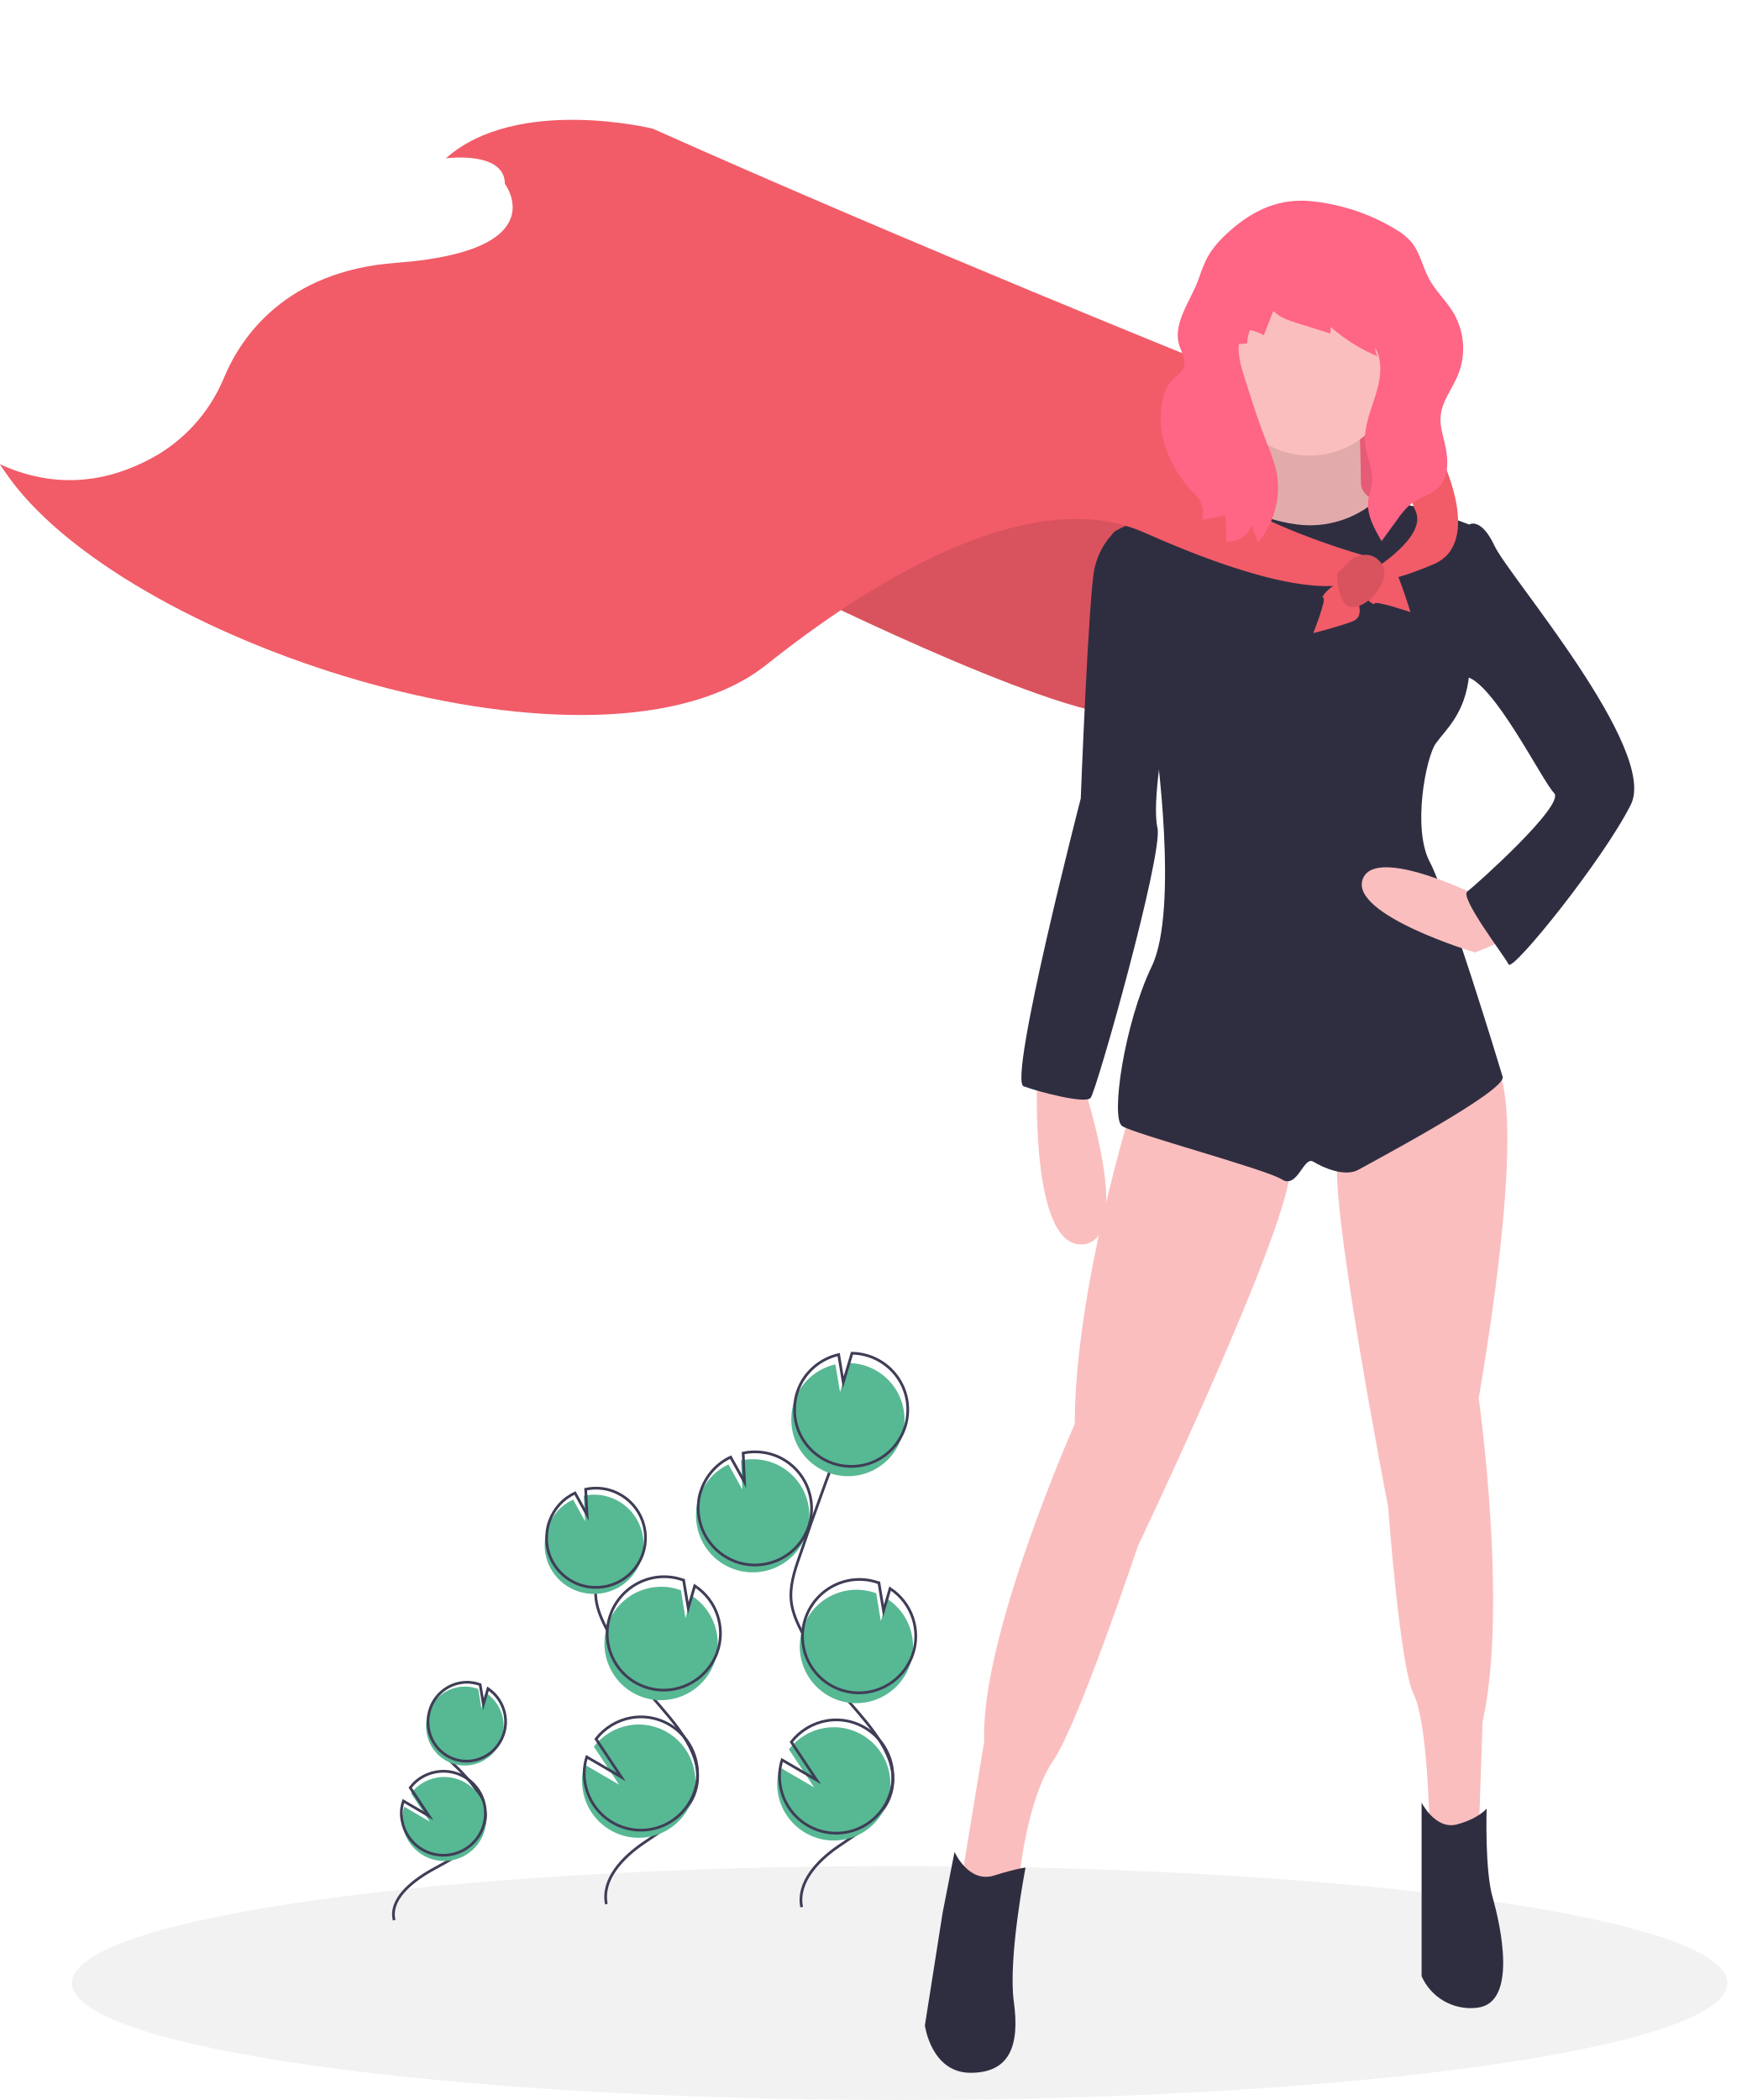
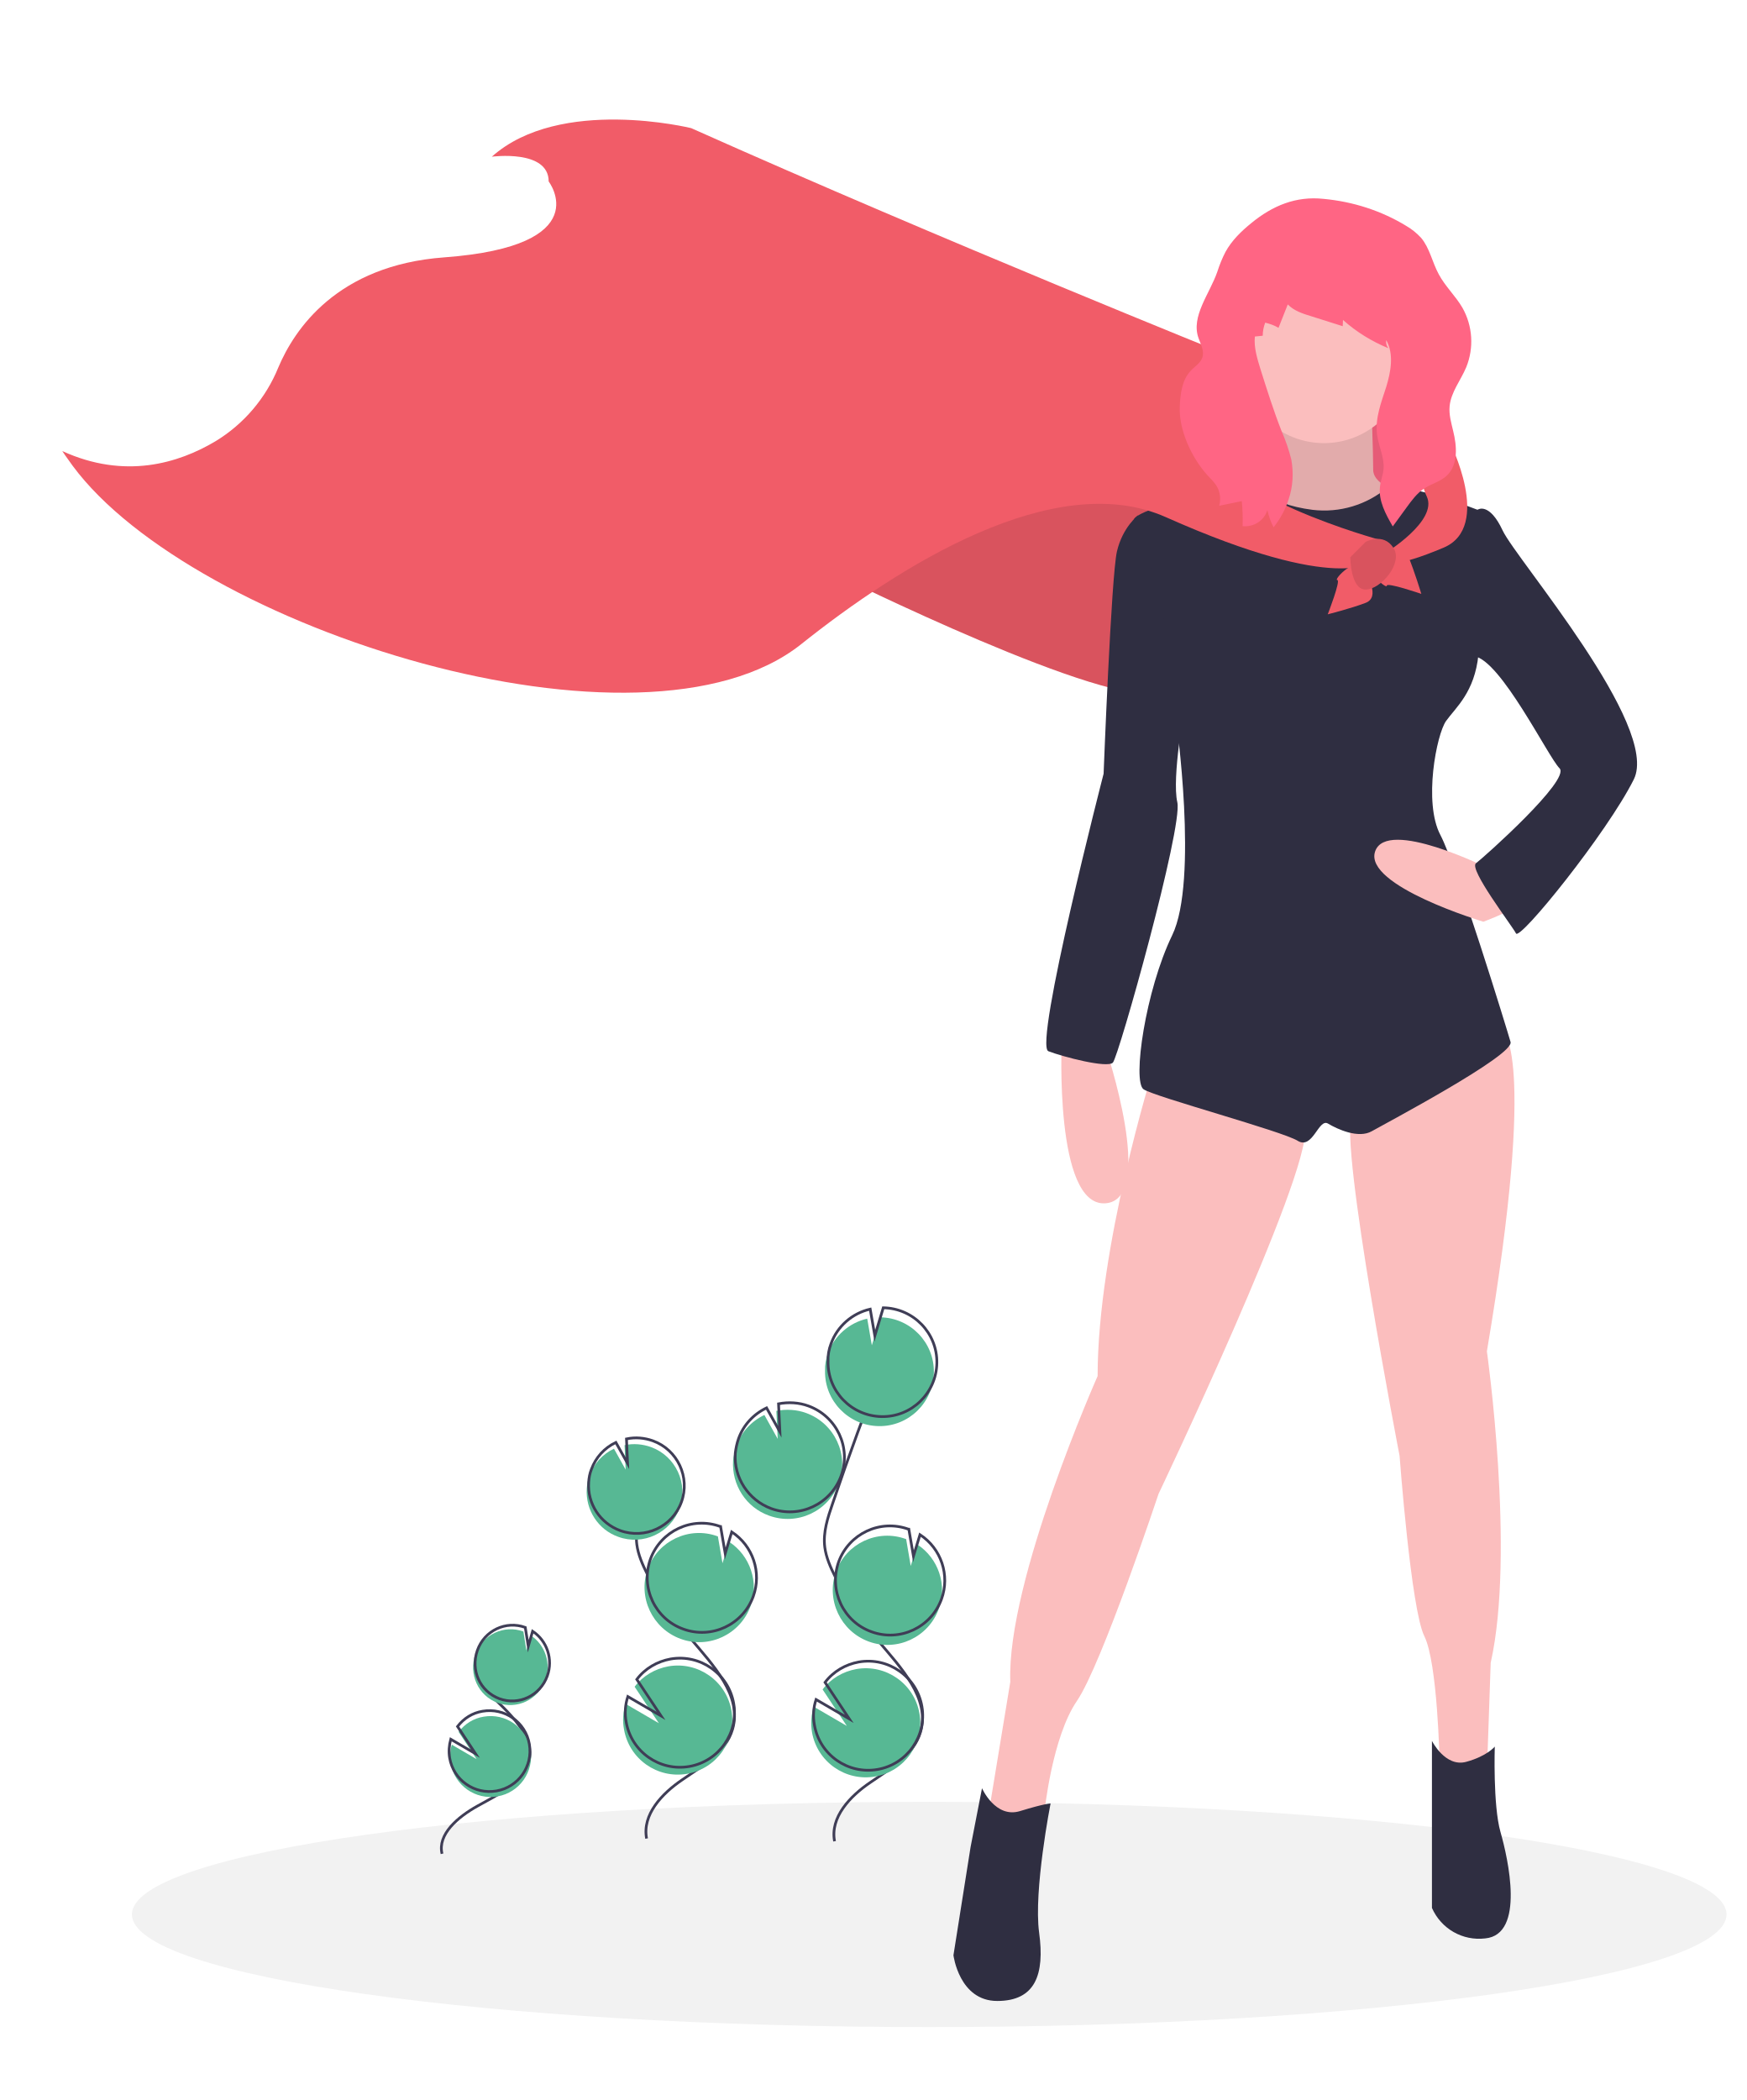
<svg xmlns="http://www.w3.org/2000/svg" version="1.1" id="a11d453a-83a5-491b-94b4-3bbd3d308a29" x="0px" y="0px" viewBox="0 0 642 771.9" style="enable-background:new 0 0 642 771.9;" xml:space="preserve">
  <style type="text/css">
	.st0{fill:#F2F2F2;}
	.st1{fill:#57B894;}
	.st2{fill:none;stroke:#3F3D56;stroke-miterlimit:10;}
	.st3{fill:#F15C68;}
	.st4{opacity:0.1;enable-background:new    ;}
	.st5{fill:#FF6584;}
	.st6{fill:#FBBEBE;}
	.st7{fill:#2F2E41;}
</style>
-   <ellipse class="st0" cx="330.7" cy="728.9" rx="304.3" ry="43" />
-   <path class="st1" d="M269.6,576.7c10.8,3.9,22.7-1.6,26.7-12.4c3.9-10.8-1.6-22.7-12.4-26.7c-3.7-1.3-7.6-1.6-11.5-0.8l0.5,10.7  l-5.1-9.2c-5,2.3-8.8,6.6-10.7,11.7c-0.7,1.8-1.1,3.7-1.2,5.6C255.3,565,260.8,573.5,269.6,576.7z" />
-   <path class="st2" d="M294.7,701c-1.8-9.1,6-17.2,13.6-22.4s16.6-10.4,19.2-19.3c3.8-12.8-7.4-24.5-16.1-34.6  c-6.5-7.5-12-15.7-16.5-24.6c-1.8-3.5-3.5-7.2-4-11.2c-0.7-5.7,1.1-11.3,3-16.7c6.1-18,12.7-35.9,19.6-53.7" />
-   <path class="st2" d="M270.4,574c10.8,3.9,22.7-1.6,26.7-12.4c3.9-10.8-1.6-22.7-12.4-26.7c-3.7-1.3-7.6-1.6-11.5-0.8l0.5,10.7  l-5.1-9.2c-5,2.3-8.8,6.6-10.7,11.7c-0.7,1.8-1.1,3.7-1.2,5.6C256.1,562.2,261.7,570.8,270.4,574z" />
-   <path class="st1" d="M292.1,514.7c2.4-6.7,8.1-11.6,15-13.2l1.7,10.2L312,501c11.5,0.2,20.7,9.6,20.5,21.1  c-0.2,11.5-9.6,20.7-21.1,20.5c-11.5-0.2-20.7-9.6-20.5-21.1C290.9,519.2,291.3,516.9,292.1,514.7L292.1,514.7z" />
-   <path class="st2" d="M293.3,511.1c2.4-6.7,8.1-11.6,15-13.2l1.7,10.2l3.2-10.7c11.5,0.2,20.7,9.6,20.5,21.1  c-0.2,11.5-9.6,20.7-21.1,20.5c-11.5-0.2-20.7-9.6-20.5-21.1C292.1,515.5,292.5,513.2,293.3,511.1z" />
-   <path class="st1" d="M307.7,624.8c10.8,3.9,22.7-1.7,26.7-12.5c3.3-9.1-0.1-19.3-8.2-24.6l-2.4,8.2l-1.7-10.3c0,0,0,0-0.1,0  c-10.8-3.9-22.7,1.6-26.7,12.4C291.3,608.9,296.9,620.8,307.7,624.8C307.7,624.8,307.7,624.8,307.7,624.8L307.7,624.8z" />
-   <path class="st2" d="M308.7,621c10.8,3.9,22.7-1.7,26.7-12.5c3.3-9.1-0.1-19.3-8.2-24.6l-2.4,8.2l-1.7-10.3c0,0,0,0-0.1,0  c-10.8-3.9-22.7,1.7-26.7,12.5S297.9,617.1,308.7,621L308.7,621z" />
-   <path class="st1" d="M286,659.3c2,11.3,12.8,18.9,24.1,16.9c11.3-2,18.9-12.8,16.9-24.1c-2-11.3-12.8-18.9-24.1-16.9  c-5.1,0.9-9.7,3.7-12.9,7.8l9.3,14l-12.7-7.4C285.7,652.7,285.5,656.1,286,659.3z" />
-   <path class="st2" d="M286.9,656.6c2,11.3,12.8,18.9,24.1,16.9s18.9-12.8,16.9-24.1c-2-11.3-12.8-18.9-24.1-16.9  c-5.1,0.9-9.7,3.7-12.9,7.8l9.3,14l-12.7-7.4C286.5,650,286.3,653.3,286.9,656.6z" />
-   <path class="st3" d="M295.1,217.5c0,0,105.1,52.2,124,44.9c18.8-7.2,25.4-71.8,25.4-71.8l-77.6-14.5L295.1,217.5z" />
-   <path class="st4" d="M295.1,217.5c0,0,105.1,52.2,124,44.9c18.8-7.2,25.4-71.8,25.4-71.8l-77.6-14.5L295.1,217.5z" />
-   <rect x="444" y="139.5" class="st5" width="68.9" height="60.2" />
-   <rect x="444" y="139.5" class="st4" width="68.9" height="60.2" />
-   <path class="st6" d="M381.3,395.8c0,0-2.9,63.1,16.7,61.6s0-59.4,0-59.4L381.3,395.8z" />
-   <path class="st6" d="M461.8,148.6c0,0,4.3,27.5-3.6,31.2s-13,6.5-13,6.5l18.1,12.3l33.3,2.2l8.7-6.5l8-7.2c0,0-13-2.9-13-9.4  s-0.7-26.1-0.7-26.1L461.8,148.6z" />
-   <path class="st4" d="M461.8,148.6c0,0,4.3,27.5-3.6,31.2s-13,6.5-13,6.5l18.1,12.3l33.3,2.2l8.7-6.5l8-7.2c0,0-13-2.9-13-9.4  s-0.7-26.1-0.7-26.1L461.8,148.6z" />
-   <path class="st6" d="M416.1,406.7c0,0-21,67.4-21,116.7c0,0-34.8,78.3-33.3,116.7l-8.7,52.9l12.3,4.3l9.4-8c0,0,2.9-28.3,12.3-42  s31.2-79,31.2-79s58-121.8,55.8-139.2S416.1,406.7,416.1,406.7z" />
-   <path class="st6" d="M549.4,391.5c0,0,13.8,6.5-5.8,122.5c0,0,10.9,76.8,1.4,118.9l-1.4,42h-15.2l-2.9-4.3c0,0-0.7-37.7-5.8-47.8  s-9.4-68.9-9.4-68.9s-23.2-119.6-18.1-129.8S549.4,391.5,549.4,391.5z" />
-   <path class="st7" d="M350.9,680.7c0,0,5.1,11.6,14.5,8.7s11.6-2.9,11.6-2.9s-6.5,33.3-4.3,49.3s-1.4,26.1-15.9,26.1  S340,744.5,340,744.5l6.5-41.3L350.9,680.7z" />
-   <path class="st7" d="M522.6,662.6c0,0,5.1,10.1,13,8s10.9-5.8,10.9-5.8s-0.7,22.5,2.2,32.6s9.4,39.1-5.8,40.6  c-8.6,1-16.8-3.7-20.3-11.6V662.6z" />
-   <ellipse transform="matrix(0.1735 -0.9848 0.9848 0.1735 264.3536 586.1011)" class="st6" cx="481.4" cy="135.6" rx="31.9" ry="31.9" />
-   <path class="st7" d="M540.1,192.8c0,0-25.3-9.9-34.4-8.6c-7.9,6.7-18.3,9.9-28.7,8.6c-17.4-2.2-24.2-10.5-24.2-10.5  s-46.8,10.5-43.9,14.9s15.9,75.4,15.9,75.4s8.7,61.6-1.4,82.6s-15.2,55.8-10.9,58.7s52.9,15.9,58.7,19.6s8-8.7,11.6-6.5  s11.6,5.8,16.7,2.9s54.4-29,52.9-34.1s-20.3-66.7-26.8-79s-1.4-38.4,2.2-43.5s10.9-10.9,12.3-25.4  C541.5,233.4,540.1,192.8,540.1,192.8z" />
-   <path class="st7" d="M410.5,194.9c0,0-5.9,4.4-8.1,13.8s-5.1,84.8-5.1,84.8s-26.8,103.7-21,105.8s22.5,6.5,24.6,4.3  s26.8-89.9,24.6-99.3s2.9-37,2.9-37L410.5,194.9z" />
-   <path class="st6" d="M544.4,329.8c0,0-39.1-19.6-43.5-6.5s41.3,26.8,41.3,26.8s15.9-5.8,15.9-9.4S544.4,329.8,544.4,329.8z" />
-   <path class="st7" d="M532.1,195.7l8-2.9c0,0,4.3-2.9,9.4,8c5.1,10.9,60.2,74.7,50,95s-43.5,61.6-44.9,58.7s-18.1-24.6-15.2-26.8  s36.2-31.9,31.9-36.2s-22.5-41.3-32.6-42.8S532.1,195.7,532.1,195.7z" />
-   <path class="st3" d="M446.2,134.5c0,0-110.5-44.4-206.2-87.2c0,0-50-12.3-76.1,10.9c0,0,21.7-2.9,21.7,9.4c0,0,18.8,24.6-39.9,29  c-40.9,3-57.2,27.5-63.3,42.1c-4.8,11.7-13.2,21.6-24,28.2c-14.1,8.4-34.6,14.7-58.5,3.7c0,0,1.4,2.1,3.9,5.6  c46,62.2,217.5,116.3,278,68.1c37.4-29.8,96.7-67.4,139.2-48.4c66.7,29.7,79,16.7,79,16.7l2.9-8c0,0-64.5-17.4-66-39.9  S446.2,134.5,446.2,134.5z" />
-   <path class="st3" d="M510.7,140.3c0,0,15.6,6.2,18.5,26.5c0,0,16.7,32.6-2.2,40.6s-22.5,5.8-22.5,5.8v-3.6c0,0,20.3-12.3,15.9-21.7  S510.7,140.3,510.7,140.3z" />
-   <path class="st3" d="M482.8,232.7c0,0,5.1-13,3.6-13s5.9-8,8.7-5.1s7.9,11.6,2.1,13.8S482.8,232.7,482.8,232.7z" />
-   <path class="st3" d="M518.5,225c0,0-13.3-4.5-13.2-3.1s-8.3-5.6-5.5-8.5s11.3-8.4,13.7-2.7S518.5,225,518.5,225z" />
-   <path class="st3" d="M497.3,205.1c0,0,6.6-3.7,10.6,2.1s-4.8,16-10.6,16s-5.8-12.3-5.8-12.3L497.3,205.1z" />
-   <path class="st4" d="M497.3,205.1c0,0,6.6-3.7,10.6,2.1s-4.8,16-10.6,16s-5.8-12.3-5.8-12.3L497.3,205.1z" />
-   <path class="st5" d="M453.7,83.5c-3.8,3.2-7.4,6.7-9.8,11c-1.2,2.4-2.3,5-3.1,7.6c-2.9,8.4-10.2,17-7.1,25.4  c0.9,2.4,2.3,4.9,1.5,7.3c-0.7,2.2-2.9,3.4-4.4,5c-3.4,3.5-3.9,8.8-4.1,13.6c-0.4,8.9,4.5,19.4,10.4,26c1.3,1.3,2.5,2.6,3.6,4  c1.5,2.3,1.9,5.1,1.1,7.8l8.6-1.8c0.3,3.2,0.4,6.4,0.3,9.6c4.2,0.5,8.2-2.1,9.5-6.1c0.5,2.3,1.3,4.5,2.4,6.5  c2.5-3.2,4.5-6.7,5.7-10.6c1.6-4.9,2-10.2,1-15.3c-0.9-3.7-2.2-7.4-3.7-10.9c-3-7.7-5.5-15.6-8-23.5c-1.3-4.1-2.6-8.3-2.2-12.6  l3.1-0.3c0-1.7,0.4-3.4,1-4.9c1.8,0.4,3.5,1,5.1,1.9l3.5-8.9c2.3,2.4,5.7,3.5,8.9,4.5l12.1,3.8l0.1-2.4c5.1,4.5,11,8.2,17.3,10.8  c-0.7-0.9-1-2-0.9-3.1c3,5.4,1.8,12-0.1,17.9s-4.3,11.8-3.6,17.9c0.6,4.6,2.9,8.9,2.5,13.5c-0.2,2.3-1.1,4.4-1.4,6.6  c-0.7,5.4,2.2,10.5,4.9,15.1l5.3-7.3c1.9-2.7,3.9-5.4,6.7-7.2c2.8-1.9,6.3-2.7,8.7-5c4.4-4.1,3.8-11.2,2.4-17  c-0.8-3.1-1.7-6.3-1.4-9.5c0.5-5.4,4.2-9.9,6.3-14.9c3.1-7.4,2.5-15.8-1.4-22.7c-2.6-4.5-6.6-8.1-9.1-12.7c-2.5-4.6-3.4-10-6.8-13.9  c-1.6-1.8-3.6-3.3-5.7-4.5c-9.6-5.8-20.4-9.3-31.5-10.3C470.7,73,461.8,76.8,453.7,83.5z" />
-   <path class="st2" d="M144.9,705.8c-1.8-7.4,6-14,13.6-18.3c7.7-4.3,16.6-8.5,19.2-15.7c3.8-10.4-7.4-20-16.1-28.2" />
-   <path class="st1" d="M166,648.1c7.4,2.7,15.6-1.2,18.3-8.7c2.3-6.3-0.1-13.4-5.6-17.1l-1.7,5.7l-1.2-7.2c0,0,0,0,0,0  c-7.4-2.7-15.6,1.1-18.3,8.6C154.8,637.1,158.6,645.4,166,648.1C166,648.1,166,648.1,166,648.1L166,648.1z" />
-   <path class="st2" d="M166.7,646.5c7.4,2.7,15.6-1.2,18.3-8.7c2.3-6.3-0.1-13.4-5.6-17.1l-1.7,5.7l-1.2-7.2c0,0,0,0,0,0  c-7.4-2.7-15.6,1.2-18.3,8.7C155.5,635.5,159.3,643.8,166.7,646.5L166.7,646.5z" />
-   <path class="st1" d="M148.1,671.3c1.5,8.4,9.5,14,17.9,12.5c8.4-1.5,14-9.5,12.5-17.9c-1.5-8.4-9.5-14-17.9-12.5  c-3.8,0.7-7.2,2.7-9.5,5.8l6.9,10.4l-9.4-5.5C147.9,666.4,147.7,668.9,148.1,671.3z" />
-   <path class="st2" d="M147.8,669.2c1.5,8.4,9.5,14,17.9,12.5c8.4-1.5,14-9.5,12.5-17.9c-1.5-8.4-9.5-14-17.9-12.5  c-3.8,0.7-7.2,2.7-9.5,5.8l6.9,10.4l-9.4-5.5C147.5,664.3,147.3,666.8,147.8,669.2z" />
-   <path class="st2" d="M222.9,699.9c-1.8-9.1,6-17.2,13.6-22.4s16.6-10.4,19.2-19.3c3.8-12.8-7.4-24.5-16.1-34.6  c-6.5-7.5-12-15.7-16.5-24.6c-1.8-3.5-3.5-7.2-4-11.2c-0.7-5.7,1.1-11.3,3-16.7" />
-   <path class="st1" d="M235.9,623.7c10.8,3.9,22.7-1.7,26.7-12.5c3.3-9.1-0.1-19.3-8.2-24.6l-2.4,8.2l-1.7-10.3c0,0,0,0-0.1,0  c-10.8-3.9-22.7,1.6-26.7,12.4C219.5,607.8,225.1,619.8,235.9,623.7C235.9,623.7,235.9,623.7,235.9,623.7L235.9,623.7z" />
-   <path class="st2" d="M236.9,620c10.8,3.9,22.7-1.7,26.7-12.5c3.3-9.1-0.1-19.3-8.2-24.6l-2.4,8.2l-1.7-10.3c0,0,0,0-0.1,0  c-10.8-3.9-22.7,1.7-26.7,12.5S226.1,616.1,236.9,620L236.9,620z" />
-   <path class="st1" d="M214.3,658.3c2,11.3,12.8,18.9,24.1,16.9c11.3-2,18.9-12.8,16.9-24.1c-2-11.3-12.8-18.9-24.1-16.9  c-5.1,0.9-9.7,3.7-12.9,7.8l9.3,14l-12.7-7.4C213.9,651.7,213.7,655,214.3,658.3z" />
-   <path class="st2" d="M215.1,655.5c2,11.3,12.8,18.9,24.1,16.9s18.9-12.8,16.9-24.1c-2-11.3-12.8-18.9-24.1-16.9  c-5.1,0.9-9.7,3.7-12.9,7.8l9.3,14l-12.7-7.4C214.7,648.9,214.5,652.3,215.1,655.5z" />
-   <path class="st1" d="M212.1,584.8c9.5,3.4,19.9-1.4,23.4-10.9c3.4-9.5-1.4-19.9-10.9-23.4c-3.2-1.2-6.7-1.4-10-0.7l0.5,9.4l-4.4-8  c-4.4,2-7.7,5.7-9.4,10.3c-0.6,1.6-0.9,3.2-1,4.9C199.6,574.5,204.4,582,212.1,584.8z" />
-   <path class="st2" d="M212.8,582.4c9.5,3.4,19.9-1.4,23.4-10.9c3.4-9.5-1.4-19.9-10.9-23.4c-3.2-1.2-6.7-1.4-10-0.7l0.5,9.4l-4.4-8  c-4.4,2-7.7,5.7-9.4,10.3c-0.6,1.6-0.9,3.2-1,4.9C200.3,572.1,205.2,579.6,212.8,582.4z" />
+   <ellipse class="st0" cx="341.6" cy="703.7" rx="293.1" ry="41.4" />
+   <path class="st1" d="M282.7,557.1c10.4,3.8,21.9-1.6,25.7-12c3.8-10.4-1.6-21.9-12-25.7c-3.5-1.3-7.4-1.5-11-0.8l0.5,10.3l-4.9-8.8  c-4.8,2.3-8.5,6.3-10.3,11.3c-0.6,1.7-1,3.6-1.2,5.4C268.9,545.8,274.3,554.1,282.7,557.1z" />
+   <path class="st2" d="M306.8,676.8c-1.7-8.8,5.7-16.6,13.1-21.6c7.4-5.1,16-10,18.5-18.6c3.6-12.3-7.2-23.6-15.5-33.4  c-6.2-7.2-11.6-15.2-15.9-23.7c-1.7-3.4-3.3-7-3.8-10.8c-0.7-5.5,1.1-10.9,2.9-16.1c5.9-17.4,12.2-34.6,18.9-51.7" />
+   <path class="st2" d="M283.5,554.5c10.4,3.8,21.9-1.6,25.7-12c3.8-10.4-1.6-21.9-12-25.7c-3.5-1.3-7.4-1.5-11-0.8l0.5,10.3l-4.9-8.8  c-4.8,2.3-8.5,6.3-10.3,11.3c-0.6,1.7-1,3.6-1.2,5.4C269.7,543.1,275.1,551.4,283.5,554.5z" />
+   <path class="st1" d="M304.4,497.4c2.3-6.4,7.8-11.2,14.4-12.7l1.7,9.8l3.1-10.3c11.1,0.2,19.9,9.3,19.7,20.3  c-0.2,11.1-9.3,19.9-20.3,19.7c-11.1-0.2-19.9-9.3-19.7-20.3C303.2,501.8,303.6,499.5,304.4,497.4L304.4,497.4z" />
+   <path class="st2" d="M305.5,493.9c2.3-6.4,7.8-11.2,14.4-12.7l1.7,9.8l3.1-10.3c11.1,0.2,19.9,9.3,19.7,20.3  c-0.2,11.1-9.3,19.9-20.3,19.7c-11.1-0.2-19.9-9.3-19.7-20.3C304.3,498.2,304.7,496,305.5,493.9z" />
+   <path class="st1" d="M319.4,603.4c10.4,3.8,21.9-1.6,25.7-12c3.2-8.8-0.1-18.6-7.9-23.7l-2.4,7.9l-1.7-9.9c0,0,0,0-0.1,0  c-10.4-3.8-21.9,1.6-25.7,12C303.6,588.1,309,599.6,319.4,603.4C319.4,603.4,319.4,603.4,319.4,603.4L319.4,603.4z" />
+   <path class="st2" d="M320.4,599.8c10.4,3.8,21.9-1.6,25.7-12c3.2-8.8-0.1-18.6-7.9-23.7l-2.4,7.9l-1.7-9.9c0,0,0,0-0.1,0  c-10.4-3.8-21.9,1.6-25.7,12C304.6,584.6,310,596.1,320.4,599.8L320.4,599.8z" />
+   <path class="st1" d="M298.5,636.7c1.9,10.9,12.3,18.2,23.2,16.3c10.9-1.9,18.2-12.3,16.3-23.2s-12.3-18.2-23.2-16.3  c-4.9,0.9-9.4,3.5-12.4,7.5l8.9,13.4l-12.2-7.1C298.2,630.4,298,633.6,298.5,636.7z" />
+   <path class="st2" d="M299.4,634.1c1.9,10.9,12.3,18.2,23.2,16.3s18.2-12.3,16.3-23.2s-12.3-18.2-23.2-16.3  c-4.9,0.9-9.4,3.5-12.4,7.5l8.9,13.4l-12.2-7.1C299,627.7,298.8,630.9,299.4,634.1z" />
+   <path class="st3" d="M307.2,211.1c0,0,101.3,50.3,119.4,43.3c18.2-7,24.4-69.1,24.4-69.1l-74.7-14L307.2,211.1z" />
+   <path class="st4" d="M307.2,211.1c0,0,101.3,50.3,119.4,43.3c18.2-7,24.4-69.1,24.4-69.1l-74.7-14L307.2,211.1z" />
+   <rect x="450.7" y="136" class="st5" width="66.3" height="58" />
+   <rect x="450.7" y="136" class="st4" width="66.3" height="58" />
+   <path class="st6" d="M390.3,382.9c0,0-2.8,60.8,16.1,59.4c18.9-1.4,0-57.3,0-57.3L390.3,382.9z" />
+   <path class="st6" d="M467.8,144.8c0,0,4.2,26.5-3.5,30c-7.7,3.5-12.6,6.3-12.6,6.3l17.5,11.9l32.1,2.1l8.4-6.3l7.7-7  c0,0-12.6-2.8-12.6-9.1c0-6.3-0.7-25.1-0.7-25.1L467.8,144.8z" />
+   <path class="st4" d="M467.8,144.8c0,0,4.2,26.5-3.5,30c-7.7,3.5-12.6,6.3-12.6,6.3l17.5,11.9l32.1,2.1l8.4-6.3l7.7-7  c0,0-12.6-2.8-12.6-9.1c0-6.3-0.7-25.1-0.7-25.1L467.8,144.8z" />
+   <path class="st6" d="M423.8,393.4c0,0-20.3,64.9-20.3,112.4c0,0-33.5,75.4-32.1,112.4l-8.4,51l11.9,4.2l9.1-7.7  c0,0,2.8-27.2,11.9-40.5c9.1-13.3,30-76.1,30-76.1s55.9-117.3,53.8-134.1C477.6,398.2,423.8,393.4,423.8,393.4z" />
+   <path class="st6" d="M552.2,378.7c0,0,13.3,6.3-5.6,118c0,0,10.5,74,1.4,114.5l-1.4,40.5H532l-2.8-4.2c0,0-0.7-36.3-5.6-46.1  s-9.1-66.3-9.1-66.3s-22.3-115.2-17.5-125S552.2,378.7,552.2,378.7z" />
+   <path class="st7" d="M361,657.3c0,0,4.9,11.2,14,8.4s11.2-2.8,11.2-2.8s-6.3,32.1-4.2,47.5c2.1,15.4-1.4,25.1-15.4,25.1  c-14,0-16.1-16.8-16.1-16.8l6.3-39.8L361,657.3z" />
+   <path class="st7" d="M526.4,639.9c0,0,4.9,9.8,12.6,7.7c7.7-2.1,10.5-5.6,10.5-5.6s-0.7,21.6,2.1,31.4c2.8,9.8,9.1,37.7-5.6,39.1  c-8.3,1-16.2-3.5-19.6-11.2V639.9z" />
+   <ellipse transform="matrix(0.1735 -0.9848 0.9848 0.1735 272.0552 588.5461)" class="st6" cx="486.7" cy="132.2" rx="30.7" ry="30.7" />
+   <path class="st7" d="M543.2,187.4c0,0-24.3-9.6-33.1-8.3c-7.6,6.5-17.7,9.5-27.6,8.3c-16.8-2.1-23.3-10.1-23.3-10.1  s-45.1,10.1-42.3,14.3c2.8,4.2,15.4,72.6,15.4,72.6s8.4,59.4-1.4,79.6s-14.7,53.8-10.5,56.6c4.2,2.8,51,15.4,56.6,18.9  s7.7-8.4,11.2-6.3c3.5,2.1,11.2,5.6,16.1,2.8c4.9-2.8,52.4-27.9,51-32.8c-1.4-4.9-19.6-64.2-25.8-76.1c-6.3-11.9-1.4-37,2.1-41.9  s10.5-10.5,11.9-24.4S543.2,187.4,543.2,187.4z" />
+   <path class="st7" d="M418.4,189.4c0,0-5.7,4.3-7.8,13.3c-2.1,9.1-4.9,81.7-4.9,81.7s-25.8,99.9-20.3,102s21.6,6.3,23.7,4.2  c2.1-2.1,25.8-86.6,23.7-95.7c-2.1-9.1,2.8-35.6,2.8-35.6L418.4,189.4z" />
+   <path class="st6" d="M547.4,319.3c0,0-37.7-18.9-41.9-6.3c-4.2,12.6,39.8,25.8,39.8,25.8s15.4-5.6,15.4-9.1  C560.7,326.3,547.4,319.3,547.4,319.3z" />
+   <path class="st7" d="M535.6,190.1l7.7-2.8c0,0,4.2-2.8,9.1,7.7s58,71.9,48.2,91.5c-9.8,19.6-41.9,59.4-43.3,56.6  c-1.4-2.8-17.5-23.7-14.7-25.8c2.8-2.1,34.9-30.7,30.7-34.9c-4.2-4.2-21.6-39.8-31.4-41.2C532.1,239.7,535.6,190.1,535.6,190.1z" />
+   <path class="st3" d="M452.8,131.1c0,0-106.5-42.8-198.7-84c0,0-48.2-11.9-73.3,10.5c0,0,20.9-2.8,20.9,9.1c0,0,18.2,23.7-38.4,27.9  c-39.4,2.9-55.1,26.5-61,40.5c-4.6,11.3-12.7,20.8-23.1,27.1c-13.6,8.1-33.3,14.1-56.3,3.6c0,0,1.3,2,3.8,5.4  c44.3,59.9,209.5,112,267.8,65.6c36-28.7,93.2-64.9,134.1-46.7c64.2,28.6,76.1,16.1,76.1,16.1l2.8-7.7c0,0-62.2-16.8-63.5-38.4  C442.7,138.5,452.8,131.1,452.8,131.1z" />
+   <path class="st3" d="M515,136.7c0,0,15,5.9,17.8,25.5c0,0,16.1,31.4-2.1,39.1c-18.2,7.7-21.6,5.6-21.6,5.6v-3.5  c0,0,19.6-11.9,15.4-20.9C520.2,173.4,515,136.7,515,136.7z" />
+   <path class="st3" d="M488.1,225.8c0,0,4.9-12.6,3.5-12.6c-1.4,0,5.7-7.7,8.4-4.9c2.7,2.8,7.6,11.2,2,13.3  C496.5,223.7,488.1,225.8,488.1,225.8z" />
+   <path class="st3" d="M522.5,218.3c0,0-12.8-4.4-12.7-3c0.1,1.4-8-5.3-5.3-8.2s10.9-8.1,13.2-2.6C520,210,522.5,218.3,522.5,218.3z" />
+   <path class="st3" d="M502,199.2c0,0,6.4-3.6,10.2,2.1c3.8,5.6-4.6,15.4-10.2,15.4s-5.6-11.9-5.6-11.9L502,199.2z" />
+   <path class="st4" d="M502,199.2c0,0,6.4-3.6,10.2,2.1c3.8,5.6-4.6,15.4-10.2,15.4s-5.6-11.9-5.6-11.9L502,199.2z" />
+   <path class="st5" d="M460,82c-3.7,3-7.2,6.4-9.5,10.6c-1.2,2.3-2.2,4.8-3,7.3c-2.8,8.1-9.8,16.4-6.9,24.4c0.8,2.3,2.2,4.7,1.4,7.1  c-0.7,2.1-2.8,3.3-4.3,4.9c-3.2,3.4-3.8,8.5-4,13.1c-0.4,8.6,4.3,18.7,10,25.1c1.2,1.2,2.4,2.5,3.4,3.9c1.4,2.2,1.8,4.9,1.1,7.5  l8.3-1.7c0.3,3.1,0.4,6.1,0.3,9.2c4.1,0.4,7.9-2,9.1-5.9c0.5,2.2,1.2,4.3,2.3,6.3c2.4-3,4.3-6.5,5.5-10.2c1.6-4.7,1.9-9.8,1-14.7  c-0.9-3.6-2.1-7.1-3.6-10.5c-2.9-7.4-5.3-15-7.7-22.6c-1.2-3.9-2.5-8-2.1-12.1l2.9-0.3c0-1.6,0.3-3.2,0.9-4.8c1.7,0.4,3.4,1,4.9,1.9  l3.4-8.6c2.2,2.3,5.5,3.4,8.5,4.3l11.7,3.7l0.1-2.3c4.9,4.4,10.6,7.9,16.7,10.4c-0.7-0.8-1-1.9-0.8-3c2.9,5.2,1.7,11.6,0,17.2  c-1.8,5.6-4.1,11.4-3.4,17.3c0.5,4.4,2.8,8.6,2.4,13c-0.2,2.2-1.1,4.2-1.3,6.4c-0.6,5.2,2.1,10.1,4.7,14.6l5.1-7  c1.9-2.6,3.8-5.2,6.4-6.9c2.7-1.8,6.1-2.6,8.4-4.8c4.2-4,3.7-10.8,2.3-16.4c-0.7-3-1.6-6-1.3-9.1c0.5-5.2,4.1-9.5,6.1-14.3  c2.9-7.1,2.4-15.2-1.4-21.9c-2.5-4.3-6.3-7.8-8.7-12.3c-2.4-4.4-3.3-9.6-6.5-13.4c-1.6-1.7-3.4-3.2-5.5-4.4  c-9.2-5.6-19.6-8.9-30.3-9.9C476.4,72,467.8,75.6,460,82z" />
+   <path class="st2" d="M162.5,681.4c-1.7-7.1,5.7-13.5,13.1-17.6c7.4-4.1,16-8.2,18.5-15.2c3.6-10-7.2-19.2-15.5-27.2" />
+   <path class="st1" d="M182.9,625.9c7.1,2.6,15-1.1,17.6-8.4c2.2-6.1-0.1-12.9-5.4-16.4l-1.6,5.5l-1.1-6.9c0,0,0,0,0,0  c-7.1-2.6-15,1.1-17.6,8.3C172.1,615.3,175.8,623.3,182.9,625.9C182.9,625.9,182.9,625.9,182.9,625.9L182.9,625.9z" />
+   <path class="st2" d="M183.6,624.4c7.1,2.6,15-1.1,17.6-8.4c2.2-6.1-0.1-12.9-5.4-16.4l-1.6,5.5l-1.1-6.9c0,0,0,0,0,0  c-7.1-2.6-15,1.1-17.6,8.4S176.4,621.7,183.6,624.4L183.6,624.4z" />
+   <path class="st1" d="M165.7,648.2c1.4,8.1,9.1,13.5,17.2,12.1c8.1-1.4,13.5-9.1,12.1-17.2c-1.4-8.1-9.1-13.5-17.2-12.1  c-3.7,0.6-6.9,2.6-9.2,5.6l6.6,10l-9.1-5.3C165.4,643.5,165.3,645.9,165.7,648.2z" />
+   <path class="st2" d="M165.3,646.2c1.4,8.1,9.1,13.5,17.2,12.1c8.1-1.4,13.5-9.1,12.1-17.2c-1.4-8.1-9.1-13.5-17.2-12.1  c-3.7,0.6-6.9,2.6-9.2,5.6l6.6,10l-9.1-5.3C165.1,641.5,164.9,643.9,165.3,646.2z" />
+   <path class="st2" d="M237.7,675.8c-1.7-8.8,5.7-16.6,13.1-21.6c7.4-5.1,16-10,18.5-18.6c3.6-12.3-7.2-23.6-15.5-33.4  c-6.2-7.2-11.6-15.2-15.9-23.7c-1.7-3.4-3.3-7-3.8-10.8c-0.7-5.5,1.1-10.9,2.9-16.1" />
+   <path class="st1" d="M250.2,602.4c10.4,3.8,21.9-1.6,25.7-12c3.2-8.8-0.1-18.6-7.9-23.7l-2.4,7.9l-1.7-9.9c0,0,0,0-0.1,0  c-10.4-3.8-21.9,1.6-25.7,12C234.4,587.1,239.8,598.6,250.2,602.4C250.2,602.4,250.2,602.4,250.2,602.4L250.2,602.4z" />
+   <path class="st2" d="M251.2,598.8c10.4,3.8,21.9-1.6,25.7-12c3.2-8.8-0.1-18.6-7.9-23.7l-2.4,7.9l-1.7-9.9c0,0,0,0-0.1,0  c-10.4-3.8-21.9,1.6-25.7,12C235.4,583.6,240.8,595.1,251.2,598.8L251.2,598.8z" />
+   <path class="st1" d="M229.4,635.7c1.9,10.9,12.3,18.2,23.2,16.3c10.9-1.9,18.2-12.3,16.3-23.2c-1.9-10.9-12.3-18.2-23.2-16.3  c-4.9,0.9-9.4,3.5-12.4,7.5l8.9,13.4l-12.2-7.1C229,629.4,228.8,632.6,229.4,635.7z" />
+   <path class="st2" d="M230.2,633c1.9,10.9,12.3,18.2,23.2,16.3c10.9-1.9,18.2-12.3,16.3-23.2s-12.3-18.2-23.2-16.3  c-4.9,0.9-9.4,3.5-12.4,7.5l8.9,13.4l-12.2-7.1C229.8,626.7,229.6,629.9,230.2,633z" />
+   <path class="st1" d="M227.3,564.9c9.1,3.3,19.2-1.4,22.5-10.5c3.3-9.1-1.4-19.2-10.5-22.5c-3.1-1.1-6.4-1.4-9.7-0.7l0.4,9l-4.3-7.7  c-4.2,2-7.4,5.5-9,9.9c-0.6,1.5-0.9,3.1-1,4.8C215.2,555,219.9,562.3,227.3,564.9z" />
+   <path class="st2" d="M228,562.6c9.1,3.3,19.2-1.4,22.5-10.5c3.3-9.1-1.4-19.2-10.5-22.5c-3.1-1.1-6.4-1.4-9.7-0.7l0.4,9l-4.3-7.7  c-4.2,2-7.4,5.5-9,9.9c-0.6,1.5-0.9,3.1-1,4.8C215.9,552.7,220.6,559.9,228,562.6z" />
</svg>
